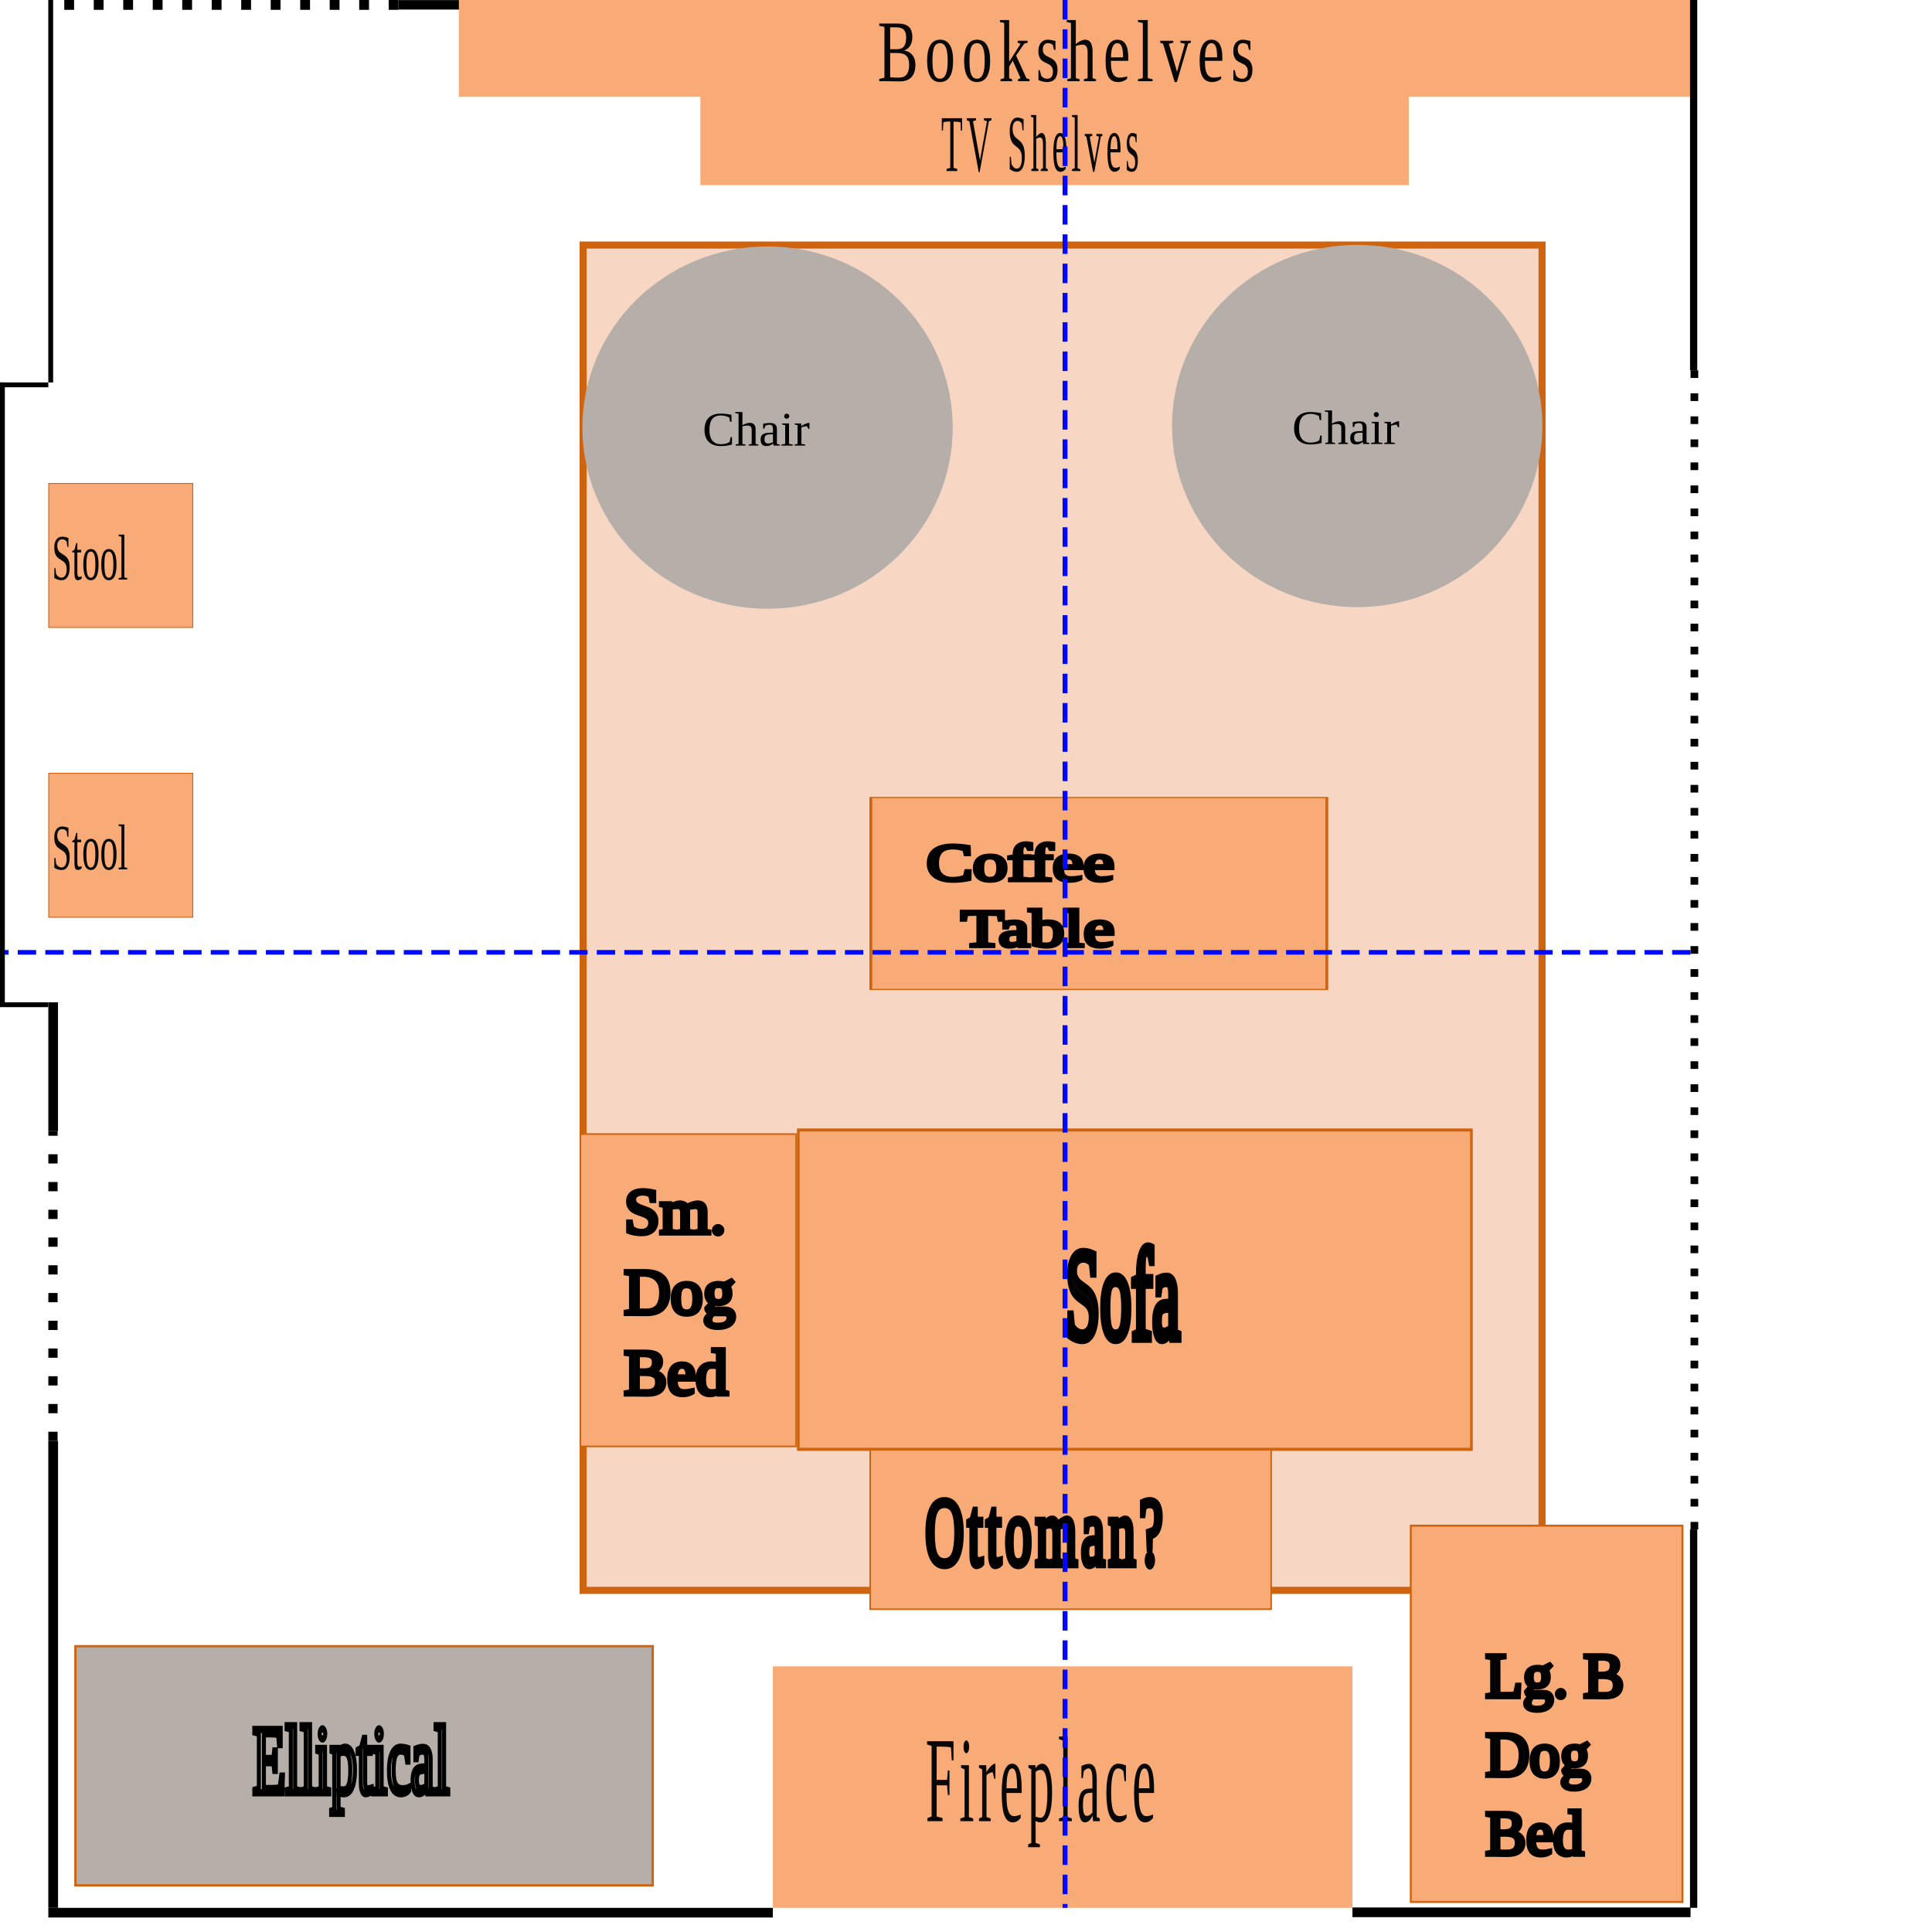
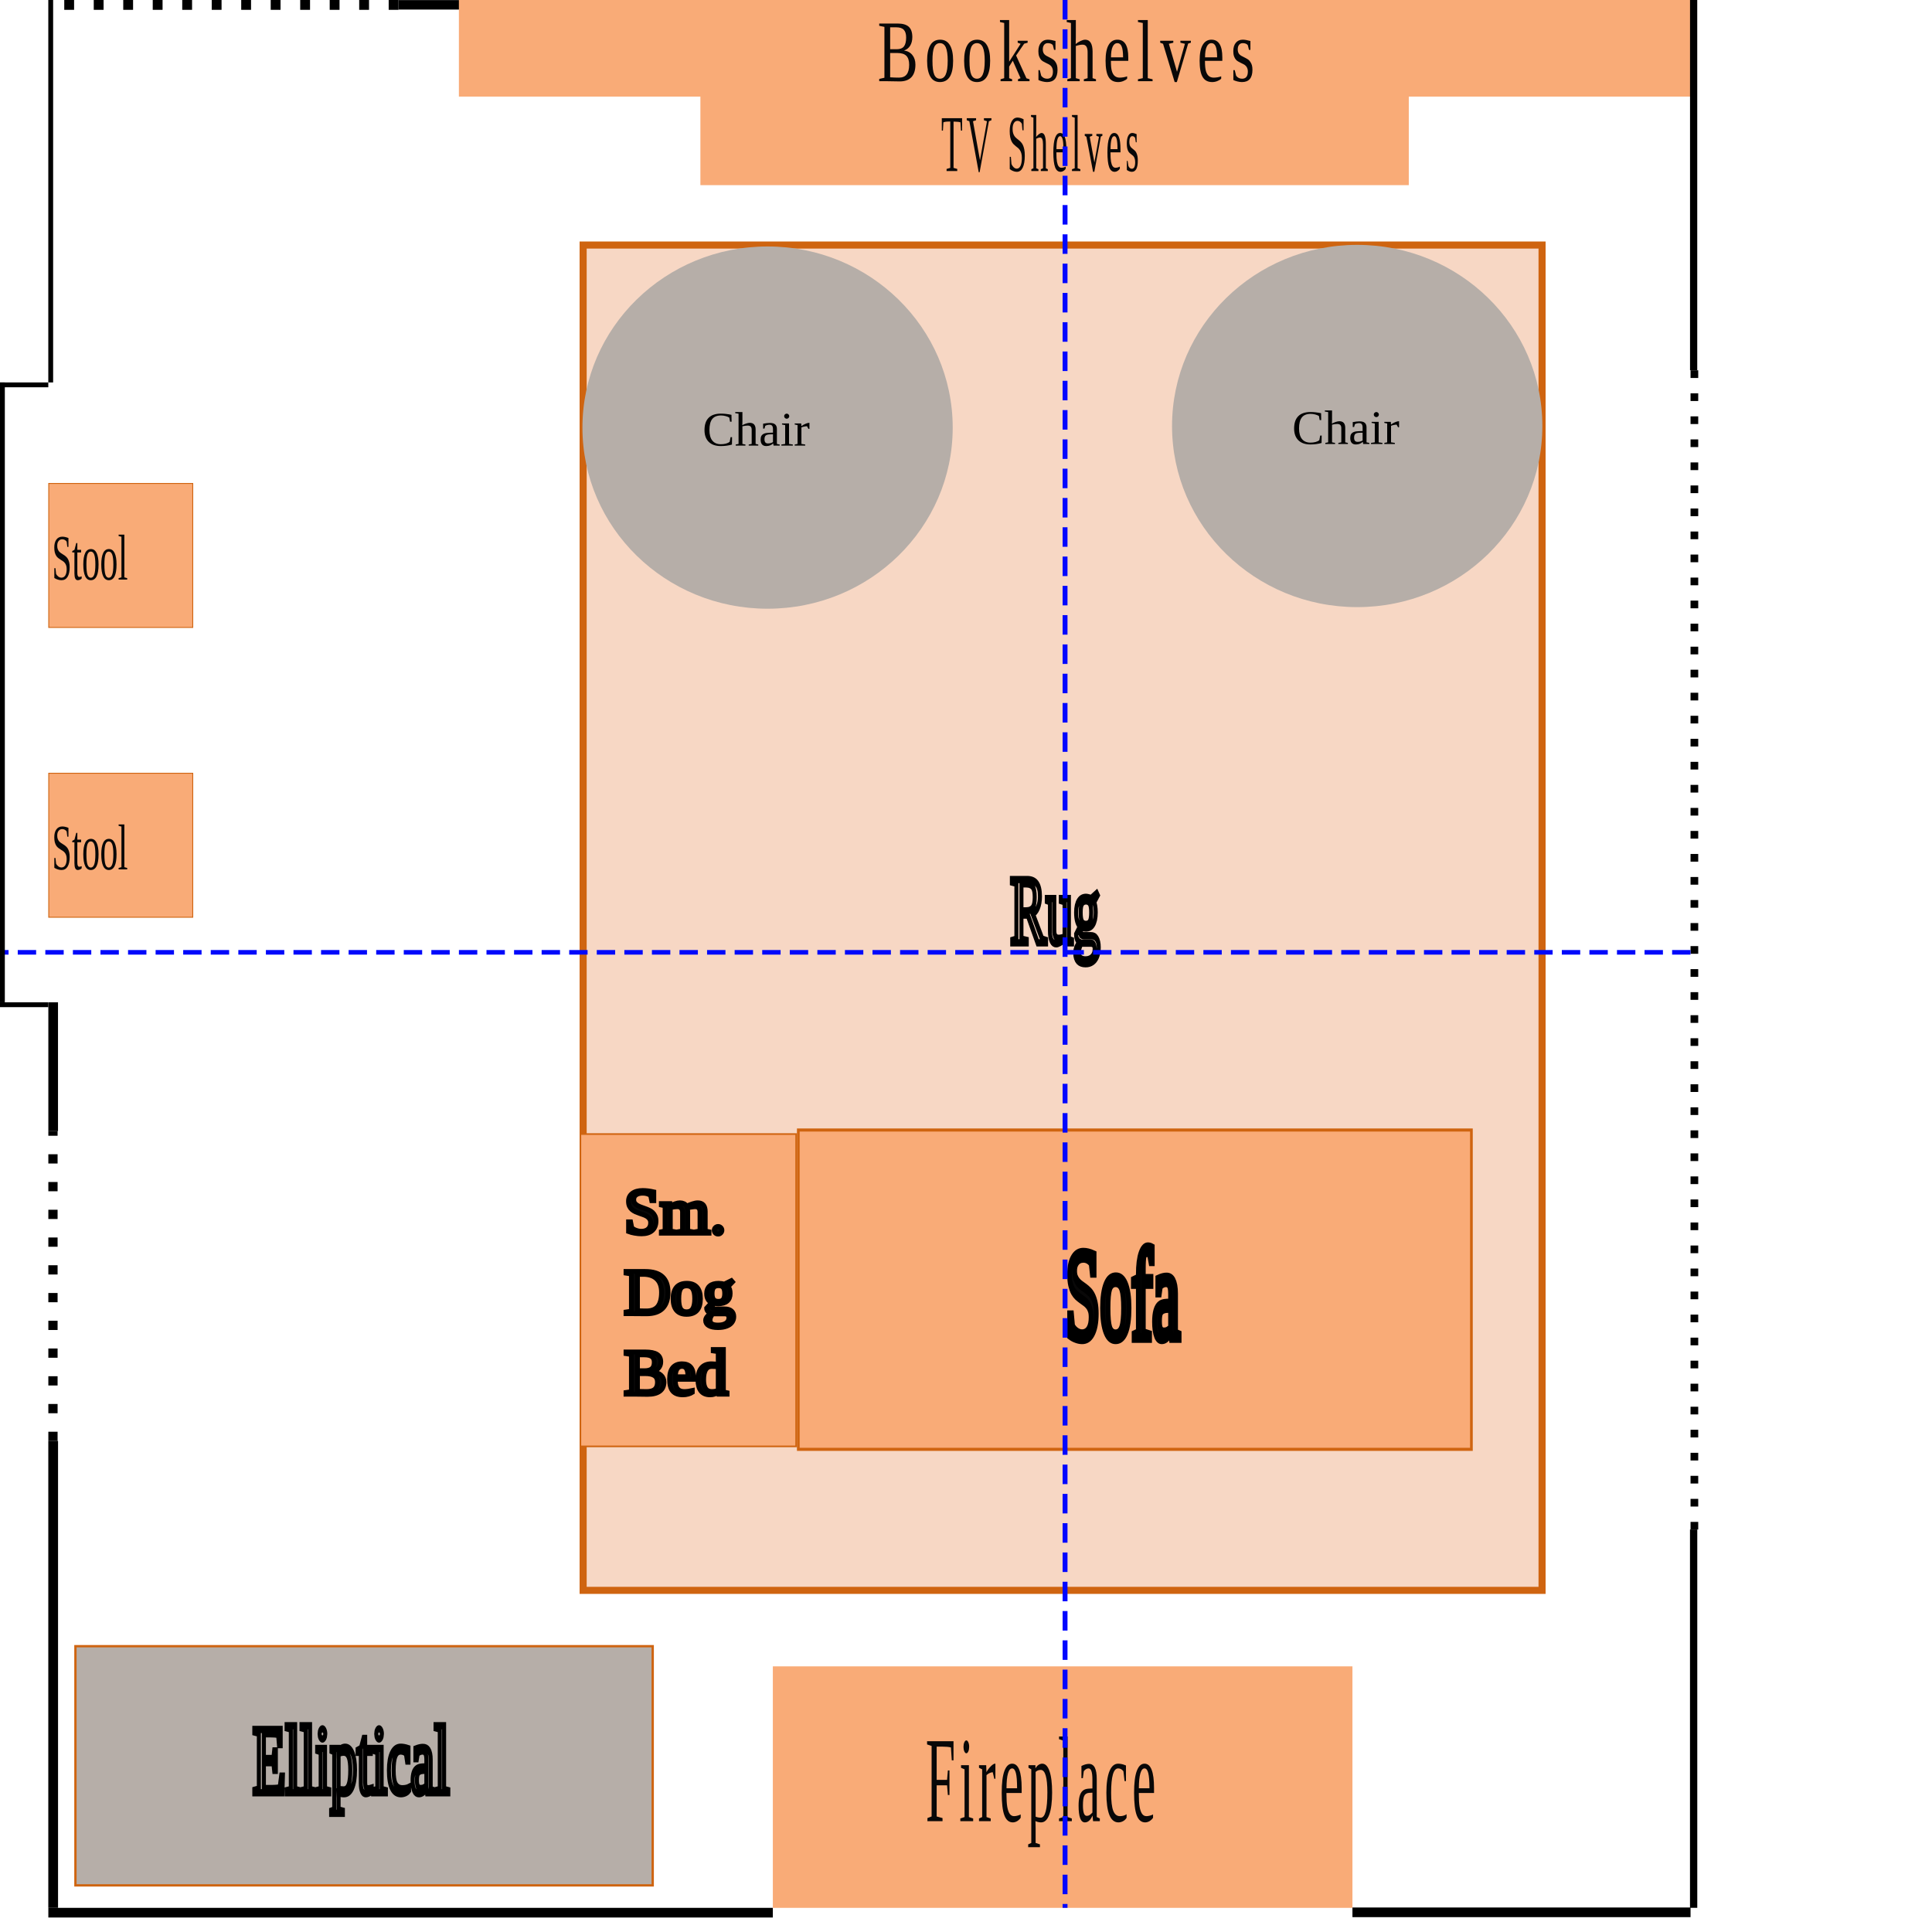
<svg xmlns="http://www.w3.org/2000/svg" width="20in" height="20in" viewBox="0 0 508 508" version="1.1" id="svg5">
  <defs id="defs2" />
  <g id="layer1">
    <path style="fill:#000000;stroke:#000000;stroke-width:2.54;stroke-dasharray:none;stroke-opacity:1" d="m 203.211,502.92 h -190.5" id="path190-8" />
    <path style="fill:#000000;stroke:#000000;stroke-width:1.27;stroke-dasharray:none;stroke-opacity:1" d="M 13.335,0 V 100.559" id="path977" />
    <path style="fill:#000000;stroke:#000000;stroke-width:2.487;stroke-dasharray:none;stroke-opacity:1" d="M 409.916,1.269 H 104.786" id="path12941" />
    <path style="fill:#000000;stroke:#000000;stroke-width:2.562;stroke-dasharray:none;stroke-opacity:1" d="M 13.981,378.883 V 501.65" id="path13671" />
    <path style="fill:#000000;stroke:#000000;stroke-width:2.54;stroke-dasharray:none;stroke-opacity:1" d="m 444.511,502.826 h -88.9" id="path13673" />
    <g id="g19966" transform="matrix(0.9791956,0,0,1.246529,-305.6833,-27.82865)" style="stroke-width:0;stroke-dasharray:none">
      <rect style="fill:#f9ab77;fill-opacity:1;stroke:#cf6410;stroke-width:0;stroke-dasharray:none;stroke-opacity:1" id="rect19952" width="190.224" height="18.679" x="500.252" y="42.701" />
      <text xml:space="preserve" style="font-size:12.703px;letter-spacing:1.323px;fill:#090808;fill-opacity:1;stroke:#000000;stroke-width:0;stroke-dasharray:none;stroke-opacity:1" x="757.892" y="43.531" id="text19956" transform="scale(0.7453614,1.341631)">
        <tspan style="font-size:12.703px;fill:#090808;fill-opacity:1;stroke:#000000;stroke-width:0;stroke-dasharray:none;stroke-opacity:1" x="757.892" y="43.531" id="tspan19954">TV Shelves</tspan>
      </text>
    </g>
    <g id="g21471" transform="matrix(1.003081,0,0,1.263545,-309.6508,315.0434)" style="stroke-width:0;stroke-dasharray:none">
      <rect style="fill:#f9ab77;fill-opacity:1;stroke:#cf6410;stroke-width:0;stroke-dasharray:none;stroke-opacity:1" id="rect21457" width="151.932" height="50.255" x="511.287" y="97.43" />
      <text xml:space="preserve" style="font-size:18.932px;letter-spacing:1.323px;fill:#090808;fill-opacity:1;stroke:#000000;stroke-width:0;stroke-dasharray:none;stroke-opacity:1" x="739.654" y="96.637" id="text21461" transform="scale(0.7453614,1.341631)">
        <tspan style="font-size:18.932px;fill:#090808;fill-opacity:1;stroke:#000000;stroke-width:0;stroke-dasharray:none;stroke-opacity:1" x="739.654" y="96.637" id="tspan21459">Fireplace</tspan>
      </text>
    </g>
    <g id="g25962" transform="matrix(0.9994983,0,0,1.000001,-445.4971,-188.0812)" style="fill:#f7d7c4;fill-opacity:1">
      <rect style="fill:#f7d7c4;fill-opacity:1;stroke:#cf6410;stroke-width:1.861;stroke-dasharray:none;stroke-opacity:1" id="rect25944" width="252.266" height="353.738" x="599.128" y="252.512" />
      <text xml:space="preserve" style="font-size:18.932px;fill:#f7d7c4;fill-opacity:1;stroke:#000000;stroke-width:1.42;stroke-dasharray:none;stroke-opacity:1" x="954.586" y="324.971" id="text25948" transform="scale(0.7453614,1.341631)">
        <tspan style="font-size:18.932px;fill:#f7d7c4;fill-opacity:1;stroke:#000000;stroke-width:1.42;stroke-opacity:1" x="954.586" y="324.971" id="tspan25955">Rug</tspan>
      </text>
    </g>
    <g id="g8737" transform="matrix(0.9994983,0,0,1.000001,-309.4311,391.3578)" style="fill:#b6aea8;fill-opacity:1">
      <rect style="fill:#b6aea8;fill-opacity:1;stroke:#cf6410;stroke-width:0.609;stroke-dasharray:none;stroke-opacity:1" id="rect8718" width="151.867" height="62.891" x="329.429" y="41.493" />
      <text xml:space="preserve" style="font-size:18.932px;fill:#b6aea8;fill-opacity:1;stroke:#000000;stroke-width:1.42;stroke-dasharray:none;stroke-opacity:1" x="504.569" y="59.653" id="text8724" transform="scale(0.7453614,1.341631)">
        <tspan style="font-size:18.932px;fill:#b6aea8;fill-opacity:1;stroke:#000000;stroke-width:1.42;stroke-opacity:1" x="504.569" y="59.653" id="tspan8722">Elliptical</tspan>
      </text>
    </g>
    <g id="g512" transform="matrix(0.9994114,0,0,1.000001,-104.4459,-316.0299)">
      <ellipse style="fill:#b6aea8;stroke-width:0" id="path399" cx="306.451" cy="428.462" rx="48.708" ry="47.625" />
      <text xml:space="preserve" style="font-size:12.703px;fill:#000000;stroke-width:0" x="289.27" y="433.3" id="text455" transform="scale(1.000252,0.9997485)">
        <tspan id="tspan453" style="fill:#000000;stroke-width:0" x="289.27" y="433.3">Chair</tspan>
      </text>
    </g>
    <g id="g512-3" transform="matrix(0.9994983,0,0,1.000001,50.56304,-316.4501)">
      <ellipse style="fill:#b6aea8;stroke-width:0" id="path399-6" cx="306.451" cy="428.462" rx="48.708" ry="47.625" />
      <text xml:space="preserve" style="font-size:12.703px;fill:#000000;stroke-width:0" x="289.27" y="433.3" id="text455-5" transform="scale(1.000252,0.9997485)">
        <tspan id="tspan453-5" style="fill:#000000;stroke-width:0" x="289.27" y="433.3">Chair</tspan>
      </text>
    </g>
    <g id="g661" transform="matrix(1.165415,0,0,1.335065,-377.7105,137.1521)">
      <rect style="fill:#f9ab77;fill-opacity:1;stroke:#cf6410;stroke-width:0.609;stroke-dasharray:none;stroke-opacity:1" id="rect8739-3" width="151.867" height="62.891" x="504.211" y="119.825" />
      <text xml:space="preserve" style="font-size:18.932px;fill:#090808;fill-opacity:1;stroke:#000000;stroke-width:1.42;stroke-dasharray:none;stroke-opacity:1" x="757.31" y="119.846" id="text8743-8" transform="scale(0.7453614,1.341631)">
        <tspan style="font-size:18.932px;fill:#090808;fill-opacity:1;stroke:#000000;stroke-width:1.42;stroke-opacity:1" x="757.31" y="119.846" id="tspan8741-1">Sofa</tspan>
      </text>
    </g>
-     <g id="g860" transform="matrix(0.9995785,0,0,1.000001,-287.632,283.8426)">
-       <rect style="fill:#f9ab77;fill-opacity:1;stroke:#cf6410;stroke-width:0.414;stroke-dasharray:none;stroke-opacity:1" id="rect747" width="105.472" height="41.919" x="516.657" y="97.364" />
-       <text xml:space="preserve" style="font-size:18.932px;letter-spacing:1.323px;fill:#090808;fill-opacity:1;stroke:#000000;stroke-width:1.42;stroke-dasharray:none;stroke-opacity:1" x="712.568" y="95.076" id="text751" transform="scale(0.7453614,1.341631)">
-         <tspan style="font-size:18.932px;fill:#090808;fill-opacity:1;stroke:#000000;stroke-width:1.42;stroke-opacity:1" x="712.568" y="95.076" id="tspan749">Ottoman?</tspan>
-       </text>
-     </g>
-     <g id="g974" transform="matrix(1.294805,0,0,0.5451868,-351.7105,26.4704)">
-       <rect style="fill:#f9ab77;fill-opacity:1;stroke:#cf6410;stroke-width:0.577;stroke-dasharray:none;stroke-opacity:1" id="rect955" width="92.603" height="92.556" x="448.472" y="336.099" />
-       <text xml:space="preserve" style="font-size:18.932px;fill:#090808;fill-opacity:1;stroke:#000000;stroke-width:1.42;stroke-dasharray:none;stroke-opacity:1" x="663.735" y="280.272" id="text959" transform="scale(0.7453614,1.341631)">
-         <tspan style="font-size:18.932px;text-align:center;text-anchor:middle;fill:#090808;fill-opacity:1;stroke:#000000;stroke-width:1.42;stroke-opacity:1" x="663.735" y="280.272" id="tspan957">Coffee</tspan>
-         <tspan style="font-size:18.932px;text-align:center;text-anchor:middle;fill:#090808;fill-opacity:1;stroke:#000000;stroke-width:1.42;stroke-opacity:1" x="663.735" y="303.937" id="tspan966">Table</tspan>
-       </text>
-     </g>
    <g id="g455" transform="matrix(1.702465,0,0,1.35985,-731.0001,-58.06761)" style="stroke-width:0;stroke-dasharray:none">
      <rect style="fill:#f9ab77;fill-opacity:1;stroke:#cf6410;stroke-width:0;stroke-dasharray:none;stroke-opacity:1" id="rect449" width="190.224" height="18.679" x="500.252" y="42.701" />
      <text xml:space="preserve" style="font-size:12.703px;letter-spacing:1.323px;fill:#090808;fill-opacity:1;stroke:#000000;stroke-width:0;stroke-dasharray:none;stroke-opacity:1" x="757.892" y="43.531" id="text453" transform="scale(0.7453614,1.341631)">
        <tspan style="font-size:12.703px;fill:#090808;fill-opacity:1;stroke:#000000;stroke-width:0;stroke-dasharray:none;stroke-opacity:1" x="757.892" y="43.531" id="tspan451">Bookshelves</tspan>
      </text>
    </g>
    <path style="fill:#000000;stroke:#000000;stroke-width:2.585;stroke-dasharray:2.585, 5.17;stroke-dashoffset:0;stroke-opacity:1" d="m 104.786,1.292 h -92.075" id="path4105" />
    <path style="fill:#000000;stroke:#0007ff;stroke-width:1.284;stroke-dasharray:5.135, 2.567;stroke-dashoffset:0;stroke-opacity:1" d="M 280.046,0 V 501.65" id="path4589" />
    <path style="fill:#000000;stroke:#000000;stroke-width:1.895;stroke-dasharray:none;stroke-opacity:1" d="M 445.324,0 V 97.358" id="path891" />
    <path style="fill:#000000;stroke:#000000;stroke-width:2.019;stroke-dasharray:2.019, 4.037;stroke-dashoffset:0;stroke-opacity:1" d="M 445.52,97.367 V 402.167" id="path977-5-1" />
    <path style="fill:#000000;stroke:#000000;stroke-width:1.915;stroke-dasharray:none;stroke-opacity:1" d="m 445.324,402.158 v 99.483" id="path6251" />
    <path style="fill:#000000;stroke:#0009fb;stroke-width:1.208;stroke-dasharray:4.833, 2.417;stroke-dashoffset:0;stroke-opacity:1" d="M 444.5,250.404 H 0" id="path6253" />
    <path style="fill:#000000;stroke:#000000;stroke-width:2.432;stroke-dasharray:2.432, 4.864;stroke-dashoffset:0;stroke-opacity:1" d="M 13.927,378.892 V 297.4" id="path6255" />
    <path style="fill:#000000;stroke:#000000;stroke-width:1.27;stroke-dasharray:none;stroke-opacity:1" d="M 0.635,263.542 V 100.559" id="path6257" />
    <path style="fill:#000000;stroke:#000000;stroke-width:2.54;stroke-dasharray:none;stroke-opacity:1" d="m 13.981,263.55 v 33.867" id="path6259" />
    <path style="fill:#000000;stroke:#000000;stroke-width:1.27;stroke-dasharray:none;stroke-opacity:1" d="M 0,264.185 H 12.7" id="path6261" />
    <path style="fill:#000000;stroke:#000000;stroke-width:1.27;stroke-dasharray:none;stroke-opacity:1" d="M 0,101.194 H 12.7" id="path6263" />
    <g id="g6471" transform="matrix(0.9999984,0,0,1,-20.96169,9.662591)">
      <rect style="fill:#f9ab77;fill-opacity:1;stroke:#cf6410;stroke-width:0.236;stroke-dasharray:none;stroke-opacity:1" id="rect6351" width="37.864" height="37.864" x="33.78" y="117.455" />
      <text xml:space="preserve" style="font-size:12.7px;fill:#090808;fill-opacity:1;stroke:#000000;stroke-width:1.42;stroke-dasharray:none;stroke-opacity:1" x="70.961" y="106.361" id="text6357" transform="scale(0.745174,1.341968)">
        <tspan style="font-size:12.7px;text-align:center;text-anchor:middle;fill:#090808;fill-opacity:1;stroke:none;stroke-width:1.42;stroke-opacity:1" x="70.961" y="106.361" id="tspan6355">Stool</tspan>
      </text>
    </g>
    <g id="g6479" transform="translate(-20.96175,85.86259)">
      <rect style="fill:#f9ab77;fill-opacity:1;stroke:#cf6410;stroke-width:0.236;stroke-dasharray:none;stroke-opacity:1" id="rect6473" width="37.864" height="37.864" x="33.78" y="117.455" />
      <text xml:space="preserve" style="font-size:12.7px;fill:#090808;fill-opacity:1;stroke:#000000;stroke-width:1.42;stroke-dasharray:none;stroke-opacity:1" x="70.961" y="106.361" id="text6477" transform="scale(0.745174,1.341968)">
        <tspan style="font-size:12.7px;text-align:center;text-anchor:middle;fill:#090808;fill-opacity:1;stroke:none;stroke-width:1.42;stroke-opacity:1" x="70.961" y="106.361" id="tspan6475">Stool</tspan>
      </text>
    </g>
    <g id="g1471" transform="matrix(0.9994983,0,0,1.000001,-131.0726,222.283)">
      <rect style="fill:#f9ab77;fill-opacity:1;stroke:#cf6410;stroke-width:0.425;stroke-dasharray:none;stroke-opacity:1" id="rect1463" width="56.753" height="82.124" x="283.828" y="75.906" />
      <text xml:space="preserve" style="font-size:16.933px;fill:#090808;fill-opacity:1;stroke:#000000;stroke-width:1.27;stroke-dasharray:none;stroke-opacity:1" x="295.341" y="101.966" id="text1469">
        <tspan style="font-size:16.933px;fill:#090808;fill-opacity:1;stroke:#000000;stroke-width:1.27;stroke-opacity:1" x="295.341" y="101.966" id="tspan1465">Sm.</tspan>
        <tspan style="font-size:16.933px;fill:#090808;fill-opacity:1;stroke:#000000;stroke-width:1.27;stroke-opacity:1" x="295.341" y="123.132" id="tspan1533">Dog</tspan>
        <tspan style="font-size:16.933px;fill:#090808;fill-opacity:1;stroke:#000000;stroke-width:1.27;stroke-opacity:1" x="295.341" y="144.299" id="tspan1467">Bed</tspan>
      </text>
    </g>
-     <g id="g8706" transform="matrix(0.9438454,0,0,0.9791116,103.0041,330.1588)">
-       <rect style="fill:#f9ab77;fill-opacity:1;stroke:#cf6410;stroke-width:0.545;stroke-dasharray:none;stroke-opacity:1" id="rect3091-8" width="75.693" height="101.055" x="283.887" y="72.515" />
-       <text xml:space="preserve" style="font-size:16.933px;fill:#090808;fill-opacity:1;stroke:#000000;stroke-width:1.27;stroke-dasharray:none;stroke-opacity:1" x="304.735" y="118.486" id="text5695-2">
-         <tspan style="font-size:16.933px;fill:#090808;fill-opacity:1;stroke:#000000;stroke-width:1.27;stroke-opacity:1" x="304.735" y="118.486" id="tspan7255-9">Lg. B</tspan>
-         <tspan style="font-size:16.933px;fill:#090808;fill-opacity:1;stroke:#000000;stroke-width:1.27;stroke-opacity:1" x="304.735" y="139.653" id="tspan385">Dog</tspan>
-         <tspan style="font-size:16.933px;fill:#090808;fill-opacity:1;stroke:#000000;stroke-width:1.27;stroke-opacity:1" x="304.735" y="160.82" id="tspan8700">Bed</tspan>
-       </text>
-     </g>
  </g>
</svg>
